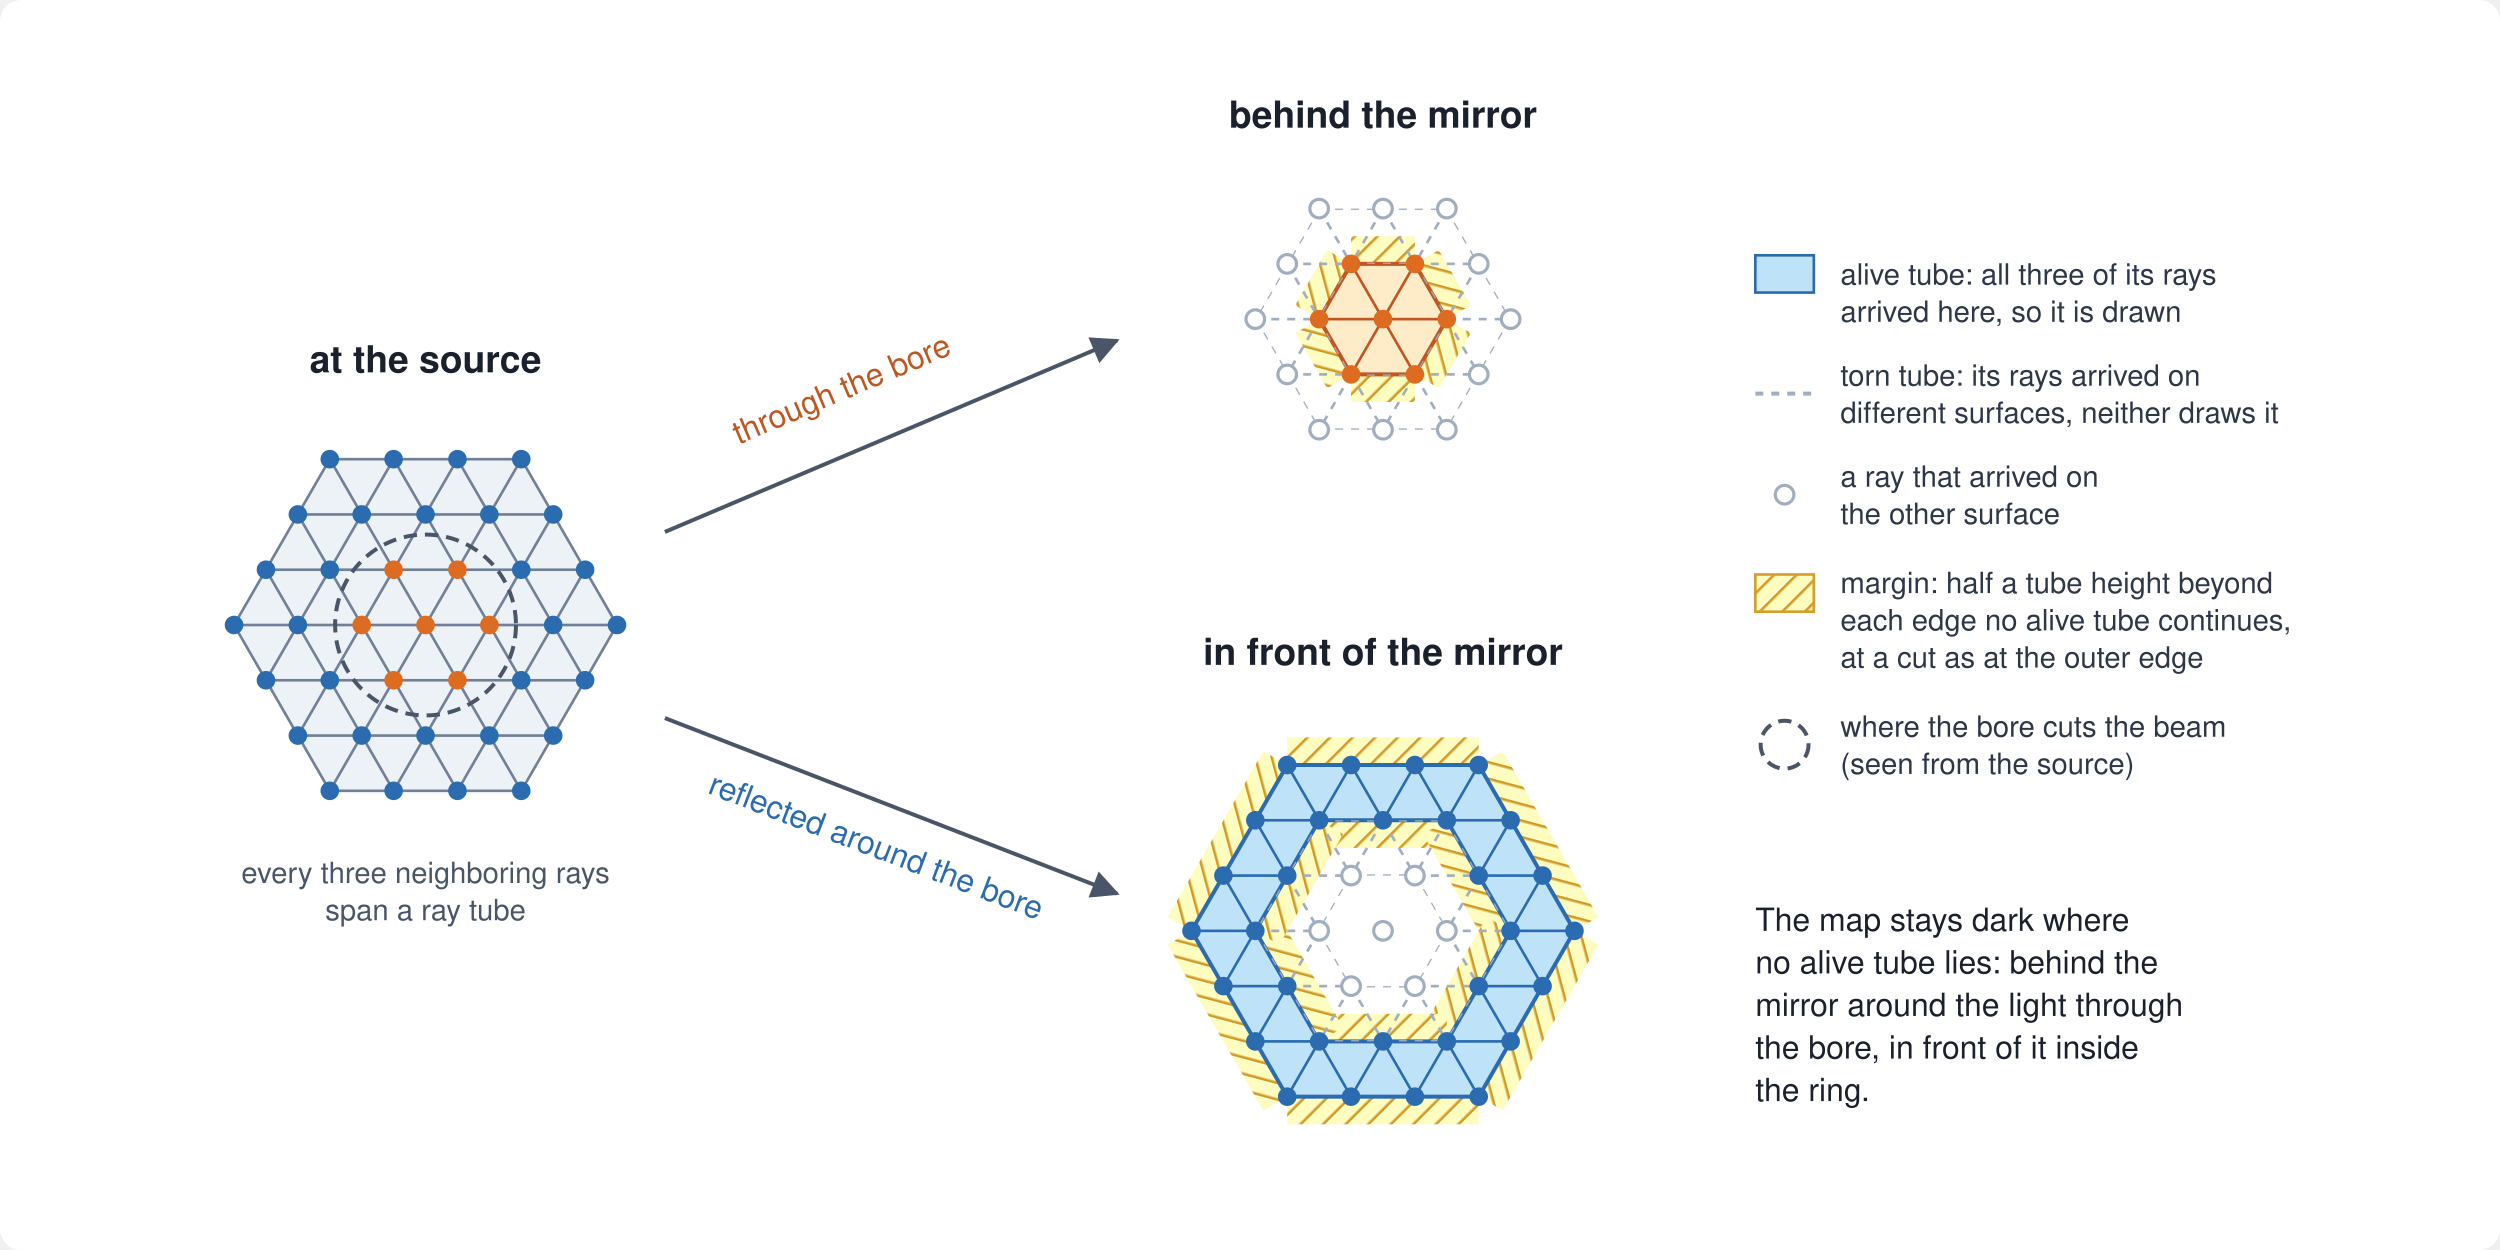
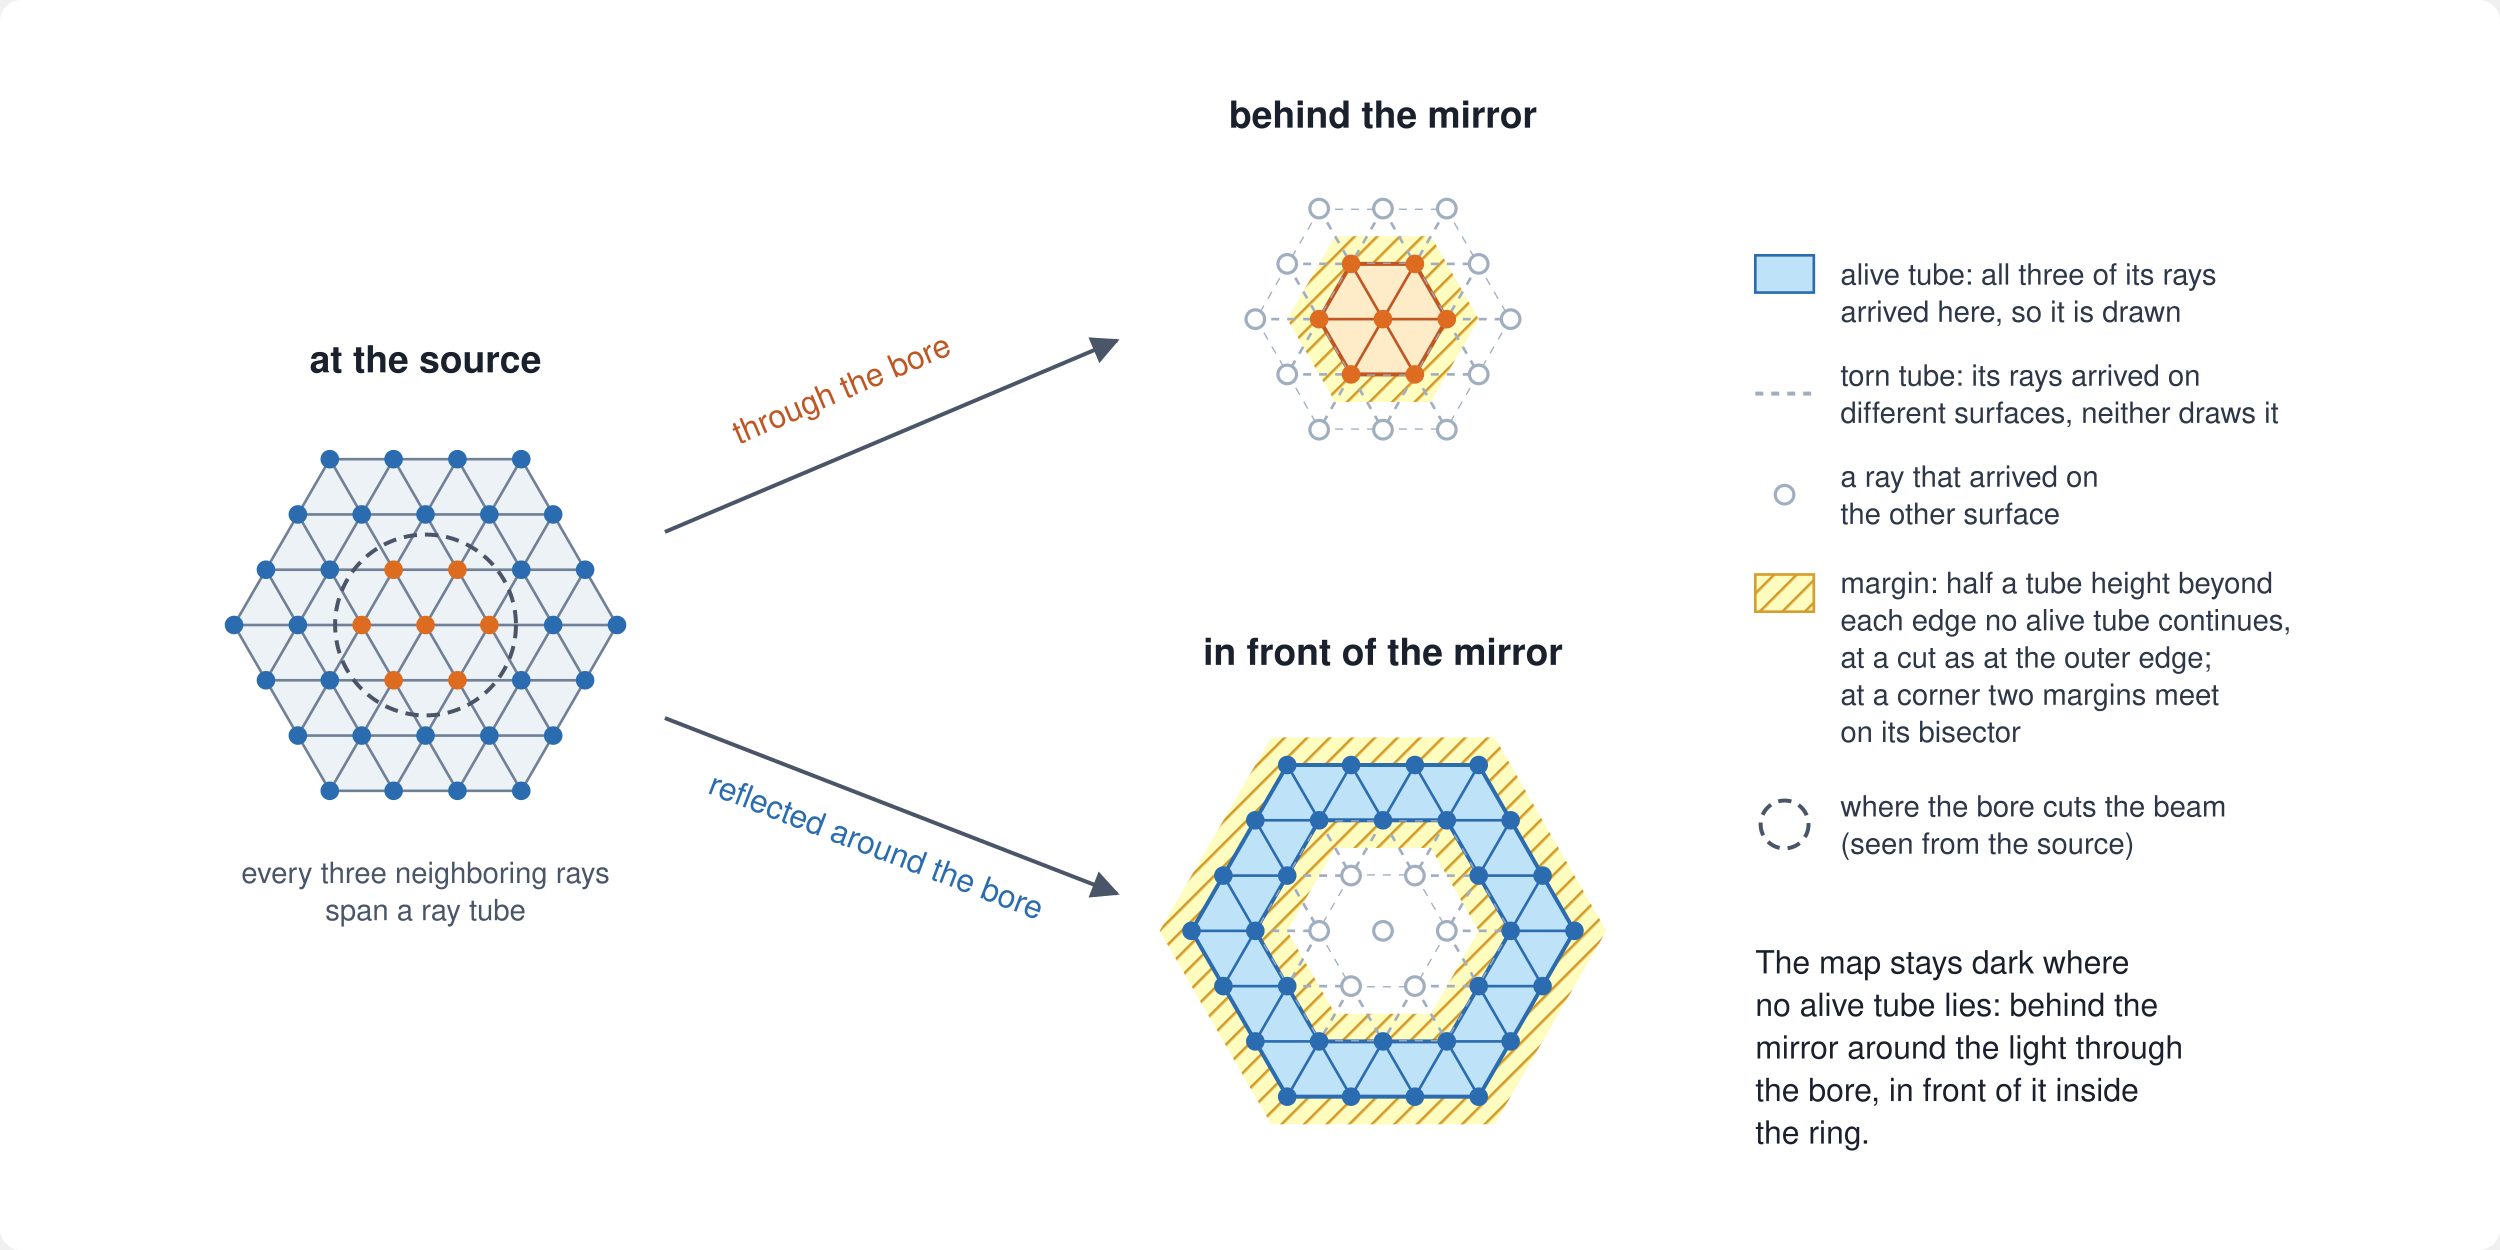
<svg xmlns="http://www.w3.org/2000/svg" width="940" height="470" viewBox="0 0 940 470" font-family="Helvetica, Arial, sans-serif">
  <defs>
    <marker id="arrow" viewBox="0 0 10 10" refX="9" refY="5" markerWidth="7" markerHeight="7" orient="auto">
      <path d="M 0 0 L 10 5 L 0 10 z" fill="#4a5568" />
    </marker>
    <pattern id="margin" width="6" height="6" patternUnits="userSpaceOnUse" patternTransform="rotate(45)">
      <rect width="6" height="6" fill="#fefcbf" />
      <line x1="0" y1="0" x2="0" y2="6" stroke="#d69e2e" stroke-width="2" />
    </pattern>
    <g id="rows">
      <line x1="-36" y1="-62.35" x2="36" y2="-62.35" />
      <line x1="-48" y1="-41.57" x2="48" y2="-41.57" />
      <line x1="-60" y1="-20.78" x2="60" y2="-20.78" />
      <line x1="-72" y1="0" x2="72" y2="0" />
      <line x1="-60" y1="20.78" x2="60" y2="20.78" />
      <line x1="-48" y1="41.57" x2="48" y2="41.57" />
      <line x1="-36" y1="62.35" x2="36" y2="62.35" />
    </g>
    <g id="lattice">
      <use href="#rows" />
      <use href="#rows" transform="rotate(60)" />
      <use href="#rows" transform="rotate(120)" />
    </g>
    <polygon id="hex1" points="24,0 12,-20.78 -12,-20.78 -24,0 -12,20.78 12,20.78" />
    <polygon id="hex2" points="48,0 24,-41.57 -24,-41.57 -48,0 -24,41.57 24,41.57" />
    <polygon id="hex3" points="72,0 36,-62.35 -36,-62.35 -72,0 -36,62.35 36,62.35" />
    <clipPath id="inside1">
      <use href="#hex1" />
    </clipPath>
    <clipPath id="ring12">
      <path clip-rule="evenodd" d="M48,0 L24,-41.57 L-24,-41.57 L-48,0 L-24,41.57 L24,41.57 Z                M24,0 L12,-20.78 L-12,-20.78 L-24,0 L-12,20.78 L12,20.78 Z" />
    </clipPath>
    <clipPath id="ring23">
      <path clip-rule="evenodd" d="M72,0 L36,-62.35 L-36,-62.35 L-72,0 L-36,62.35 L36,62.35 Z                M48,0 L24,-41.57 L-24,-41.57 L-48,0 L-24,41.57 L24,41.57 Z" />
    </clipPath>
    <g id="inner-rays">
      <circle cx="0" cy="0" r="3.5" />
      <circle cx="24" cy="0" r="3.5" />
      <circle cx="12" cy="-20.78" r="3.5" />
      <circle cx="-12" cy="-20.78" r="3.5" />
      <circle cx="-24" cy="0" r="3.5" />
      <circle cx="-12" cy="20.78" r="3.5" />
      <circle cx="12" cy="20.78" r="3.5" />
    </g>
    <g id="ring2-rays">
      <circle cx="48" cy="0" r="3.5" />
      <circle cx="36" cy="-20.78" r="3.5" />
      <circle cx="24" cy="-41.57" r="3.5" />
      <circle cx="0" cy="-41.57" r="3.5" />
      <circle cx="-24" cy="-41.57" r="3.5" />
      <circle cx="-36" cy="-20.78" r="3.5" />
      <circle cx="-48" cy="0" r="3.5" />
      <circle cx="-36" cy="20.78" r="3.5" />
      <circle cx="-24" cy="41.57" r="3.5" />
      <circle cx="0" cy="41.57" r="3.5" />
      <circle cx="24" cy="41.57" r="3.5" />
      <circle cx="36" cy="20.78" r="3.5" />
    </g>
    <g id="ring3-rays">
      <circle cx="72" cy="0" r="3.5" />
      <circle cx="60" cy="-20.78" r="3.5" />
      <circle cx="48" cy="-41.57" r="3.5" />
      <circle cx="36" cy="-62.35" r="3.5" />
      <circle cx="12" cy="-62.35" r="3.5" />
      <circle cx="-12" cy="-62.35" r="3.5" />
      <circle cx="-36" cy="-62.35" r="3.5" />
      <circle cx="-48" cy="-41.57" r="3.5" />
      <circle cx="-60" cy="-20.78" r="3.5" />
      <circle cx="-72" cy="0" r="3.5" />
      <circle cx="-60" cy="20.78" r="3.5" />
      <circle cx="-48" cy="41.57" r="3.5" />
      <circle cx="-36" cy="62.35" r="3.5" />
      <circle cx="-12" cy="62.35" r="3.5" />
      <circle cx="12" cy="62.35" r="3.5" />
      <circle cx="36" cy="62.35" r="3.5" />
      <circle cx="48" cy="41.57" r="3.5" />
      <circle cx="60" cy="20.78" r="3.5" />
    </g>
-     <rect id="m1" x="-12" y="-31.17" width="24" height="10.39" />
-     <g id="margin-out-1">
-       <use href="#m1" />
-       <use href="#m1" transform="rotate(60)" />
-       <use href="#m1" transform="rotate(120)" />
-       <use href="#m1" transform="rotate(180)" />
-       <use href="#m1" transform="rotate(240)" />
-       <use href="#m1" transform="rotate(300)" />
-     </g>
-     <rect id="m2" x="-24" y="-41.57" width="48" height="10.39" />
-     <g id="margin-in-2">
-       <use href="#m2" />
-       <use href="#m2" transform="rotate(60)" />
-       <use href="#m2" transform="rotate(120)" />
-       <use href="#m2" transform="rotate(180)" />
-       <use href="#m2" transform="rotate(240)" />
-       <use href="#m2" transform="rotate(300)" />
-     </g>
-     <rect id="m3" x="-36" y="-72.74" width="72" height="10.39" />
-     <g id="margin-out-3">
-       <use href="#m3" />
-       <use href="#m3" transform="rotate(60)" />
-       <use href="#m3" transform="rotate(120)" />
-       <use href="#m3" transform="rotate(180)" />
-       <use href="#m3" transform="rotate(240)" />
-       <use href="#m3" transform="rotate(300)" />
-     </g>
+     <path id="margin-out-1" fill-rule="evenodd" d="M36,0 L18,-31.18 L-18,-31.18 L-36,0 L-18,31.18 L18,31.18 Z              M24,0 L12,-20.78 L-12,-20.78 L-24,0 L-12,20.78 L12,20.78 Z" />
+     <path id="margin-in-2" fill-rule="evenodd" d="M48,0 L24,-41.57 L-24,-41.57 L-48,0 L-24,41.57 L24,41.57 Z              M36,0 L18,-31.18 L-18,-31.18 L-36,0 L-18,31.18 L18,31.18 Z" />
+     <path id="margin-out-3" fill-rule="evenodd" d="M84,0 L42,-72.75 L-42,-72.75 L-84,0 L-42,72.75 L42,72.75 Z              M72,0 L36,-62.35 L-36,-62.35 L-72,0 L-36,62.35 L36,62.35 Z" />
  </defs>
  <rect x="0" y="0" width="940" height="470" rx="8" fill="#ffffff" />
  <text x="160" y="140" font-size="14" font-weight="bold" text-anchor="middle" fill="#1a202c">at the source</text>
  <g transform="translate(160,235)">
    <use href="#hex3" fill="#edf2f7" />
    <use href="#lattice" stroke="#718096" stroke-width="1" />
    <circle r="34" fill="none" stroke="#4a5568" stroke-width="1.5" stroke-dasharray="5 3" />
    <use href="#inner-rays" fill="#dd6b20" />
    <use href="#ring2-rays" fill="#2b6cb0" />
    <use href="#ring3-rays" fill="#2b6cb0" />
  </g>
  <text x="160" y="332" font-size="11" text-anchor="middle" fill="#4a5568">every three neighboring
    rays</text>
  <text x="160" y="346" font-size="11" text-anchor="middle" fill="#4a5568">span a ray tube</text>
  <path d="M 250 200 L 420 128" fill="none" stroke="#4a5568" stroke-width="1.5" marker-end="url(#arrow)" />
  <text x="318" y="150" font-size="12" fill="#c05621" text-anchor="middle" transform="rotate(-23 318 150)">through the bore</text>
  <path d="M 250 270 L 420 336" fill="none" stroke="#4a5568" stroke-width="1.5" marker-end="url(#arrow)" />
  <text x="328" y="322" font-size="12" fill="#2b6cb0" text-anchor="middle" transform="rotate(21 328 322)">reflected around the bore</text>
  <text x="520" y="48" font-size="14" font-weight="bold" text-anchor="middle" fill="#1a202c">behind the mirror</text>
  <g transform="translate(520,120)">
    <use href="#margin-out-1" fill="url(#margin)" />
    <use href="#hex1" fill="#feebc8" />
    <g clip-path="url(#inside1)">
      <use href="#lattice" stroke="#c05621" stroke-width="1" />
    </g>
    <use href="#hex1" fill="none" stroke="#c05621" stroke-width="1.5" />
    <g clip-path="url(#ring12)">
      <use href="#lattice" stroke="#a0aec0" stroke-width="1" stroke-dasharray="3 3" />
    </g>
    <use href="#ring2-rays" fill="#ffffff" stroke="#a0aec0" stroke-width="1.2" />
    <use href="#inner-rays" fill="#dd6b20" />
  </g>
  <text x="520" y="250" font-size="14" font-weight="bold" text-anchor="middle" fill="#1a202c">in front of the mirror</text>
  <g transform="translate(520,350)">
    <use href="#margin-out-3" fill="url(#margin)" />
    <use href="#margin-in-2" fill="url(#margin)" />
    <path fill-rule="evenodd" fill="#bee3f8" d="M72,0 L36,-62.35 L-36,-62.35 L-72,0 L-36,62.35 L36,62.35 Z              M48,0 L24,-41.57 L-24,-41.57 L-48,0 L-24,41.57 L24,41.57 Z" />
    <g clip-path="url(#ring23)">
      <use href="#lattice" stroke="#2b6cb0" stroke-width="1" />
    </g>
    <use href="#hex2" fill="none" stroke="#2b6cb0" stroke-width="1.5" />
    <use href="#hex3" fill="none" stroke="#2b6cb0" stroke-width="1.5" />
    <g clip-path="url(#ring12)">
      <use href="#lattice" stroke="#a0aec0" stroke-width="1" stroke-dasharray="3 3" />
    </g>
    <use href="#inner-rays" fill="#ffffff" stroke="#a0aec0" stroke-width="1.2" />
    <use href="#ring2-rays" fill="#2b6cb0" />
    <use href="#ring3-rays" fill="#2b6cb0" />
  </g>
  <g font-size="11" fill="#2d3748">
    <rect x="660" y="96" width="22" height="14" fill="#bee3f8" stroke="#2b6cb0" />
    <text x="692" y="107">alive tube: all three of its rays</text>
    <text x="692" y="121">arrived here, so it is drawn</text>
    <line x1="660" y1="148" x2="682" y2="148" stroke="#a0aec0" stroke-width="1.5" stroke-dasharray="3 3" />
    <text x="692" y="145">torn tube: its rays arrived on</text>
    <text x="692" y="159">different surfaces, neither draws it</text>
    <circle cx="671" cy="186" r="3.5" fill="#ffffff" stroke="#a0aec0" stroke-width="1.2" />
    <text x="692" y="183">a ray that arrived on</text>
    <text x="692" y="197">the other surface</text>
    <rect x="660" y="216" width="22" height="14" fill="url(#margin)" stroke="#d69e2e" />
    <text x="692" y="223">margin: half a tube height beyond</text>
    <text x="692" y="237">each edge no alive tube continues,</text>
-     <text x="692" y="251">at a cut as at the outer edge</text>
-     <circle cx="671" cy="280" r="9" fill="none" stroke="#4a5568" stroke-width="1.5" stroke-dasharray="5 3" />
-     <text x="692" y="277">where the bore cuts the beam</text>
-     <text x="692" y="291">(seen from the source)</text>
+     <text x="692" y="251">at a cut as at the outer edge;</text>
+     <text x="692" y="265">at a corner two margins meet</text>
+     <text x="692" y="279">on its bisector</text>
+     <circle cx="671" cy="310" r="9" fill="none" stroke="#4a5568" stroke-width="1.5" stroke-dasharray="5 3" />
+     <text x="692" y="307">where the bore cuts the beam</text>
+     <text x="692" y="321">(seen from the source)</text>
  </g>
-   <text x="660" y="350" font-size="12" fill="#1a202c">The map stays dark where</text>
-   <text x="660" y="366" font-size="12" fill="#1a202c">no alive tube lies: behind the</text>
-   <text x="660" y="382" font-size="12" fill="#1a202c">mirror around the light through</text>
-   <text x="660" y="398" font-size="12" fill="#1a202c">the bore, in front of it inside</text>
-   <text x="660" y="414" font-size="12" fill="#1a202c">the ring.</text>
+   <text x="660" y="366" font-size="12" fill="#1a202c">The map stays dark where</text>
+   <text x="660" y="382" font-size="12" fill="#1a202c">no alive tube lies: behind the</text>
+   <text x="660" y="398" font-size="12" fill="#1a202c">mirror around the light through</text>
+   <text x="660" y="414" font-size="12" fill="#1a202c">the bore, in front of it inside</text>
+   <text x="660" y="430" font-size="12" fill="#1a202c">the ring.</text>
</svg>
